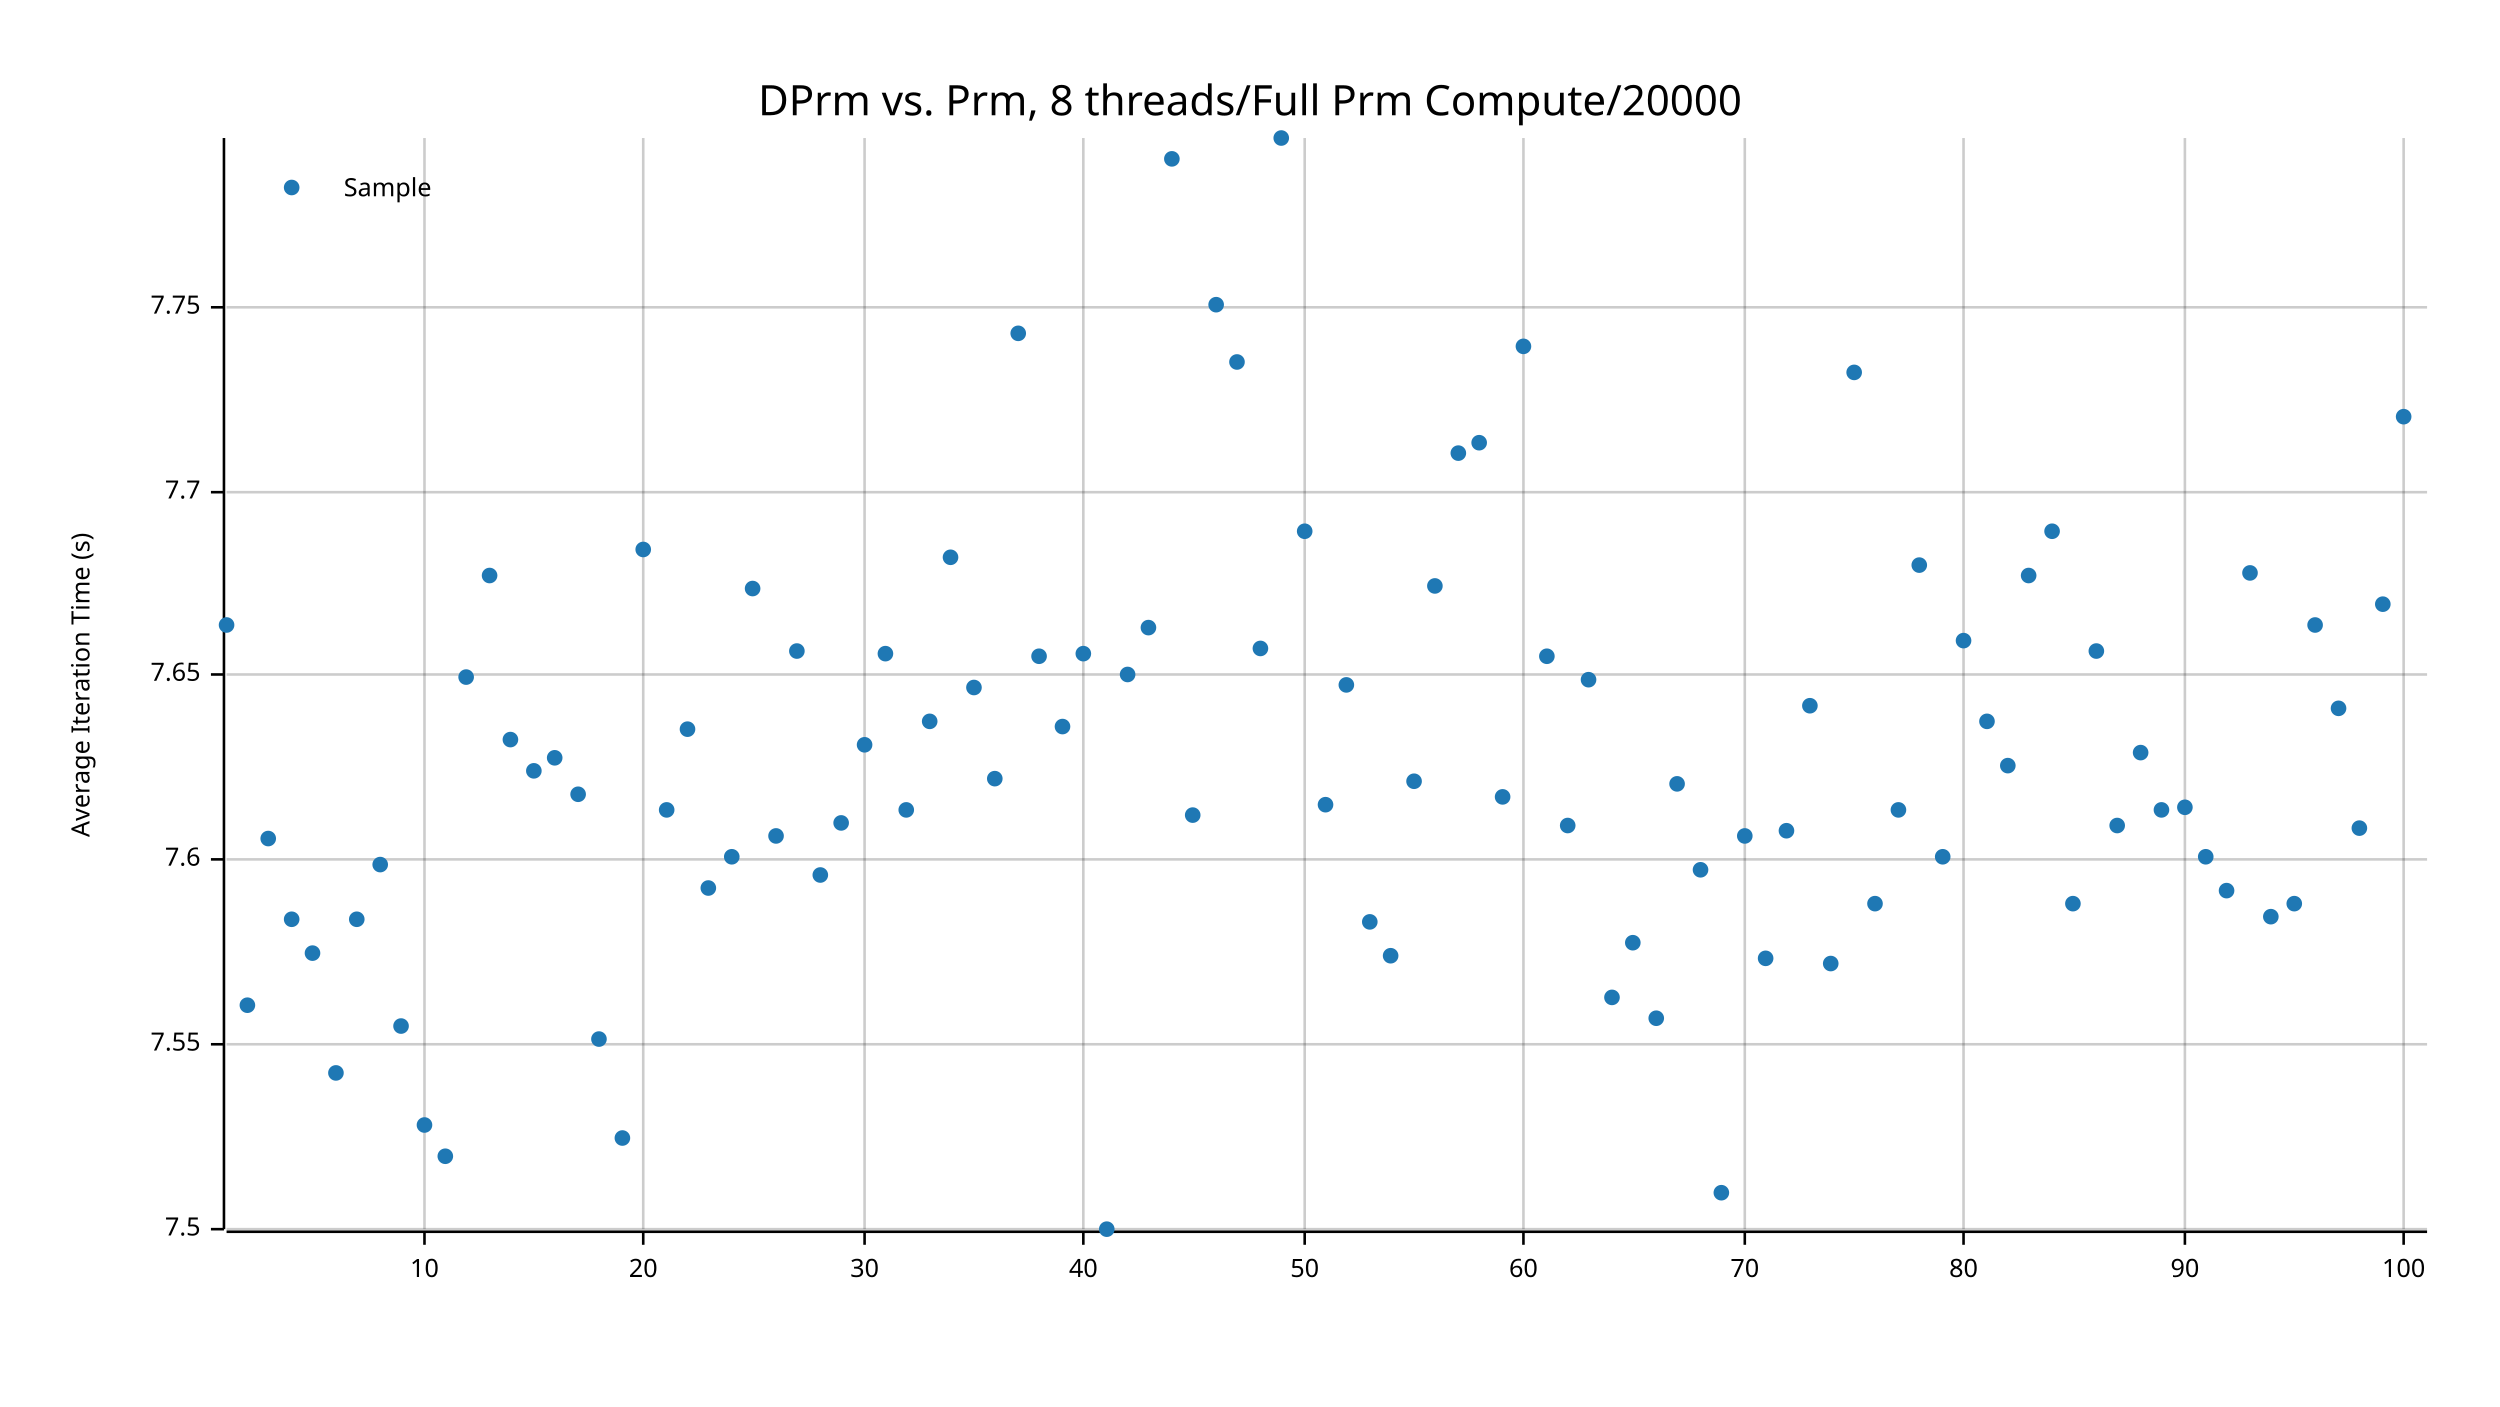
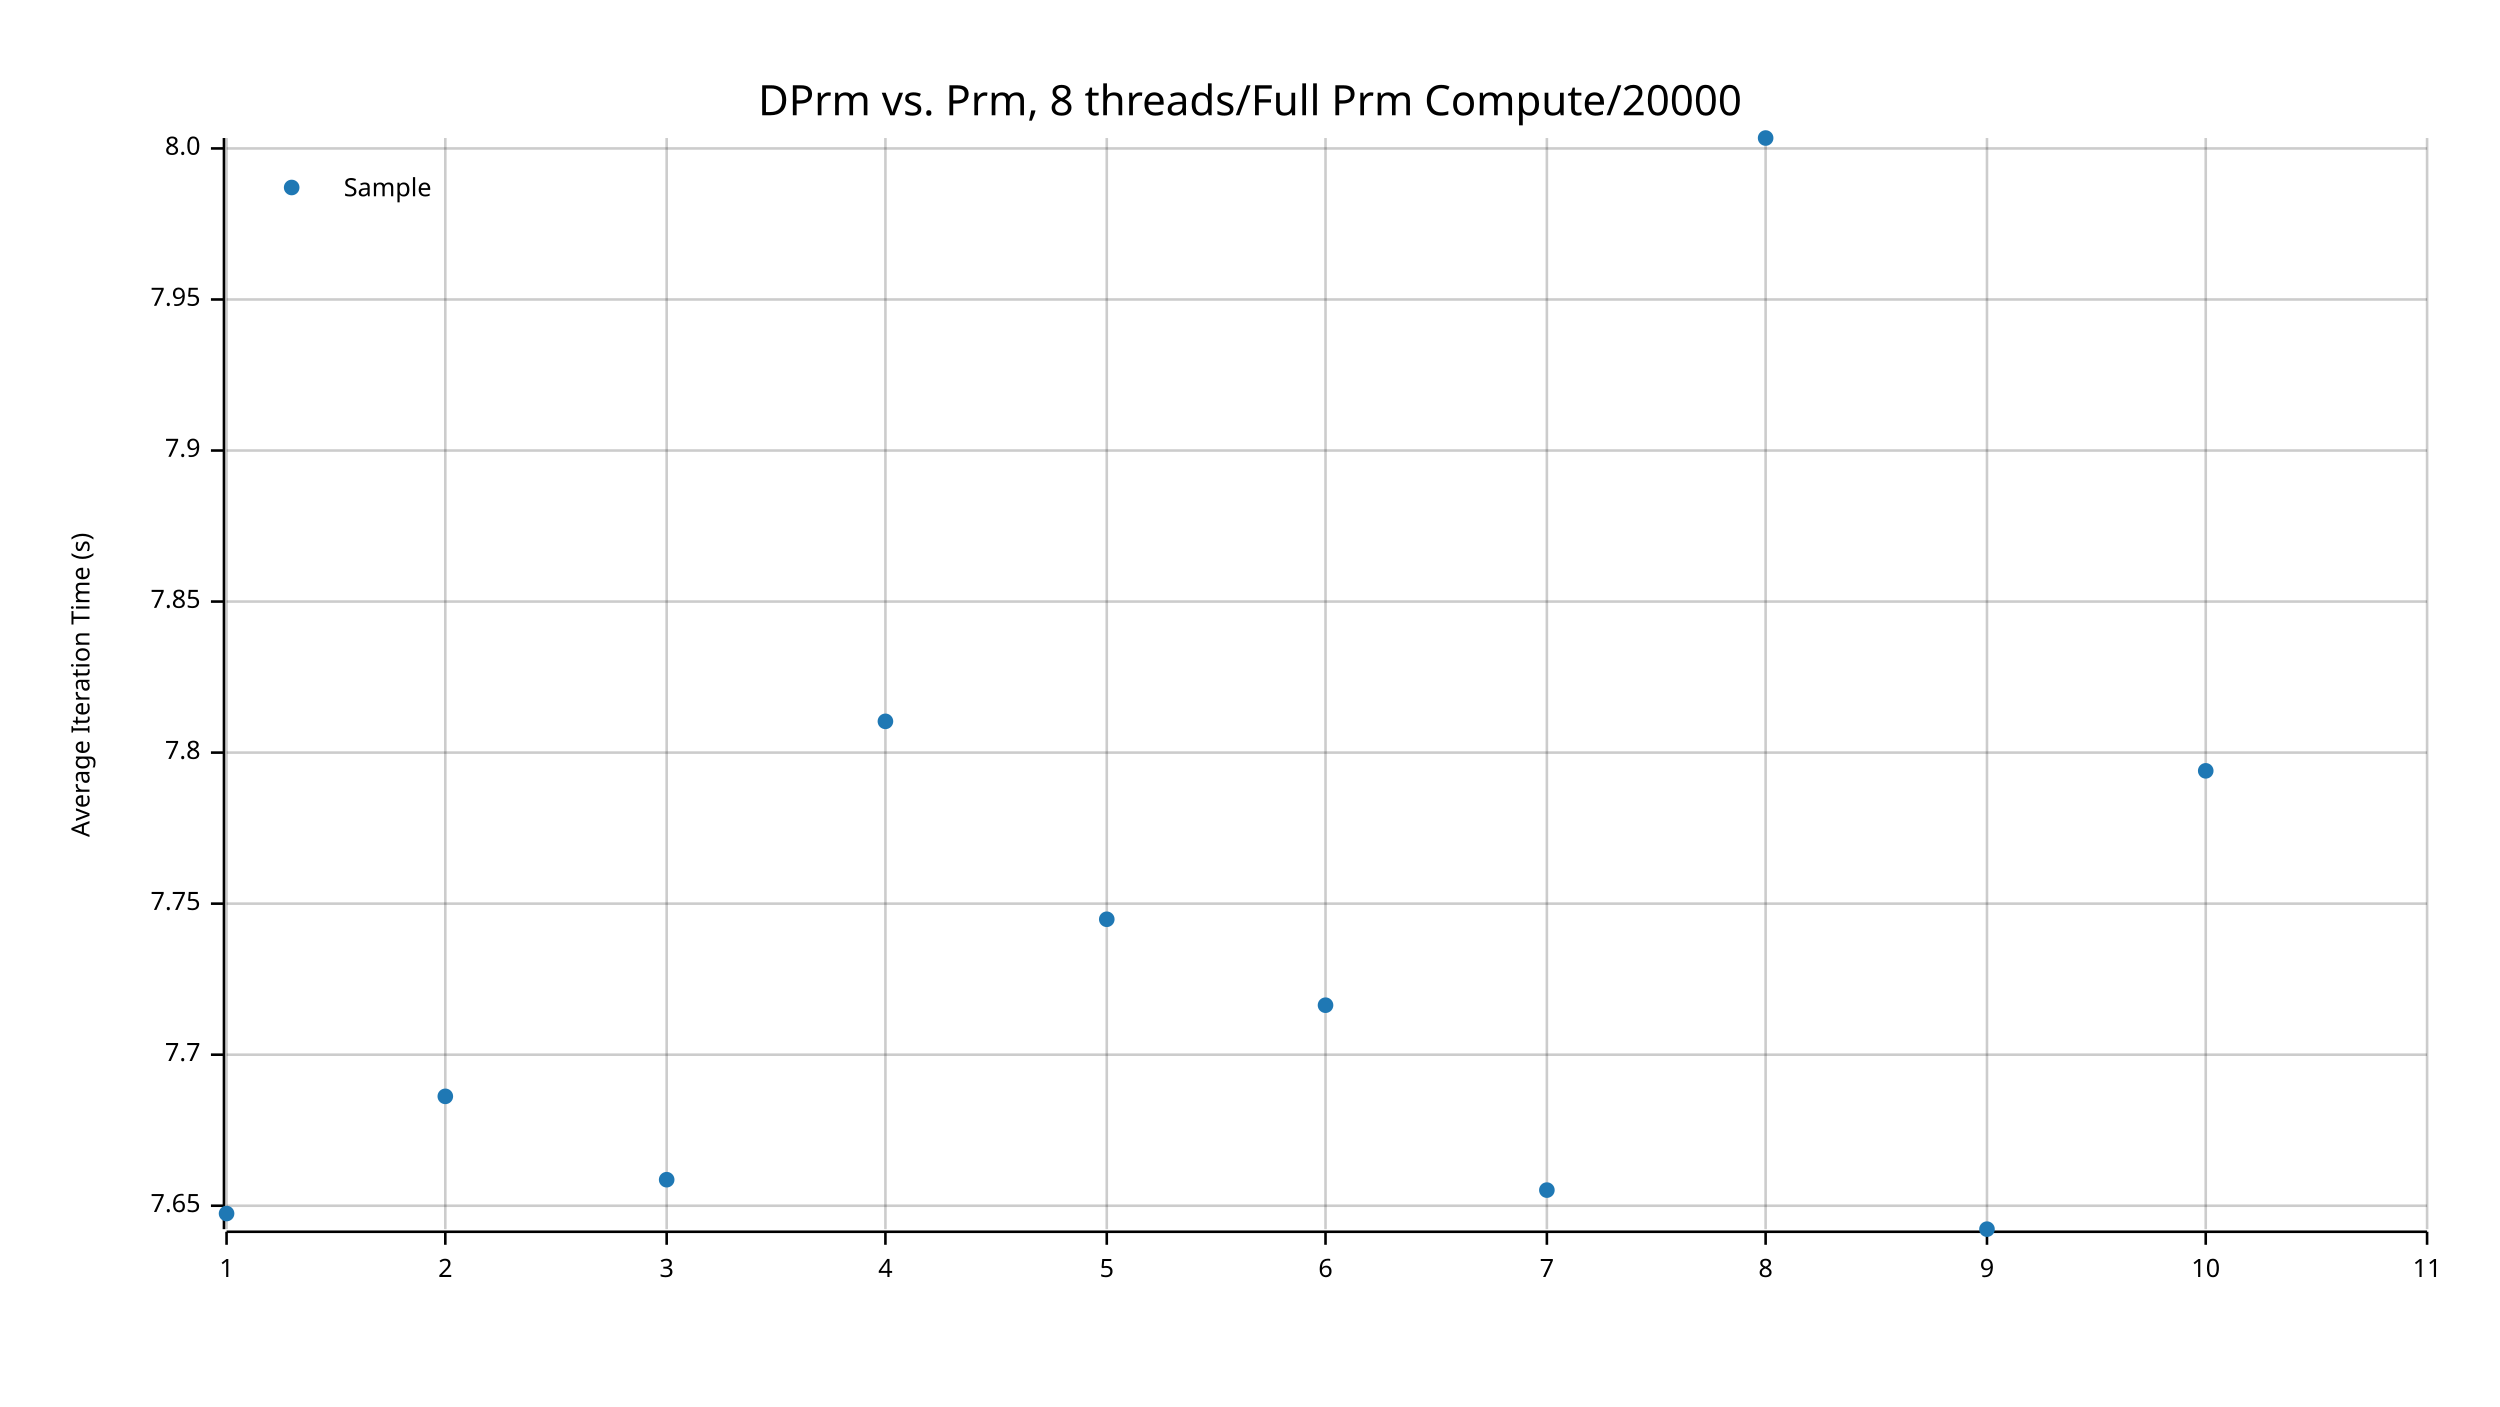
<svg xmlns="http://www.w3.org/2000/svg" width="960" height="540" viewBox="0 0 960 540">
  <text x="480" y="32" dy="0.76em" text-anchor="middle" font-family="sans-serif" font-size="16.129" opacity="1" fill="#000000">
DPrm vs. Prm, 8 threads/Full Prm Compute/20000
</text>
  <text x="27" y="263" dy="0.76em" text-anchor="middle" font-family="sans-serif" font-size="9.677" opacity="1" fill="#000000" transform="rotate(270, 27, 263)">
Average Iteration Time (s)
</text>
-   <line opacity="0.2" stroke="#000000" stroke-width="1" x1="163" y1="472" x2="163" y2="53" />
-   <line opacity="0.2" stroke="#000000" stroke-width="1" x1="247" y1="472" x2="247" y2="53" />
-   <line opacity="0.2" stroke="#000000" stroke-width="1" x1="332" y1="472" x2="332" y2="53" />
-   <line opacity="0.2" stroke="#000000" stroke-width="1" x1="416" y1="472" x2="416" y2="53" />
-   <line opacity="0.2" stroke="#000000" stroke-width="1" x1="501" y1="472" x2="501" y2="53" />
-   <line opacity="0.2" stroke="#000000" stroke-width="1" x1="585" y1="472" x2="585" y2="53" />
-   <line opacity="0.2" stroke="#000000" stroke-width="1" x1="670" y1="472" x2="670" y2="53" />
-   <line opacity="0.2" stroke="#000000" stroke-width="1" x1="754" y1="472" x2="754" y2="53" />
-   <line opacity="0.2" stroke="#000000" stroke-width="1" x1="839" y1="472" x2="839" y2="53" />
-   <line opacity="0.2" stroke="#000000" stroke-width="1" x1="923" y1="472" x2="923" y2="53" />
-   <line opacity="0.2" stroke="#000000" stroke-width="1" x1="87" y1="472" x2="932" y2="472" />
-   <line opacity="0.2" stroke="#000000" stroke-width="1" x1="87" y1="401" x2="932" y2="401" />
-   <line opacity="0.2" stroke="#000000" stroke-width="1" x1="87" y1="330" x2="932" y2="330" />
-   <line opacity="0.2" stroke="#000000" stroke-width="1" x1="87" y1="259" x2="932" y2="259" />
-   <line opacity="0.2" stroke="#000000" stroke-width="1" x1="87" y1="189" x2="932" y2="189" />
-   <line opacity="0.2" stroke="#000000" stroke-width="1" x1="87" y1="118" x2="932" y2="118" />
+   <line opacity="0.2" stroke="#000000" stroke-width="1" x1="87" y1="472" x2="87" y2="53" />
+   <line opacity="0.2" stroke="#000000" stroke-width="1" x1="171" y1="472" x2="171" y2="53" />
+   <line opacity="0.2" stroke="#000000" stroke-width="1" x1="256" y1="472" x2="256" y2="53" />
+   <line opacity="0.2" stroke="#000000" stroke-width="1" x1="340" y1="472" x2="340" y2="53" />
+   <line opacity="0.2" stroke="#000000" stroke-width="1" x1="425" y1="472" x2="425" y2="53" />
+   <line opacity="0.2" stroke="#000000" stroke-width="1" x1="509" y1="472" x2="509" y2="53" />
+   <line opacity="0.2" stroke="#000000" stroke-width="1" x1="594" y1="472" x2="594" y2="53" />
+   <line opacity="0.2" stroke="#000000" stroke-width="1" x1="678" y1="472" x2="678" y2="53" />
+   <line opacity="0.2" stroke="#000000" stroke-width="1" x1="763" y1="472" x2="763" y2="53" />
+   <line opacity="0.2" stroke="#000000" stroke-width="1" x1="847" y1="472" x2="847" y2="53" />
+   <line opacity="0.2" stroke="#000000" stroke-width="1" x1="932" y1="472" x2="932" y2="53" />
+   <line opacity="0.2" stroke="#000000" stroke-width="1" x1="87" y1="463" x2="932" y2="463" />
+   <line opacity="0.2" stroke="#000000" stroke-width="1" x1="87" y1="405" x2="932" y2="405" />
+   <line opacity="0.2" stroke="#000000" stroke-width="1" x1="87" y1="347" x2="932" y2="347" />
+   <line opacity="0.2" stroke="#000000" stroke-width="1" x1="87" y1="289" x2="932" y2="289" />
+   <line opacity="0.2" stroke="#000000" stroke-width="1" x1="87" y1="231" x2="932" y2="231" />
+   <line opacity="0.2" stroke="#000000" stroke-width="1" x1="87" y1="173" x2="932" y2="173" />
+   <line opacity="0.2" stroke="#000000" stroke-width="1" x1="87" y1="115" x2="932" y2="115" />
+   <line opacity="0.2" stroke="#000000" stroke-width="1" x1="87" y1="57" x2="932" y2="57" />
  <polyline fill="none" opacity="1" stroke="#000000" stroke-width="1" points="86,53 86,472 " />
-   <text x="77" y="472" dy="0.5ex" text-anchor="end" font-family="sans-serif" font-size="9.677" opacity="1" fill="#000000">
- 7.5
- </text>
-   <polyline fill="none" opacity="1" stroke="#000000" stroke-width="1" points="81,472 86,472 " />
-   <text x="77" y="401" dy="0.5ex" text-anchor="end" font-family="sans-serif" font-size="9.677" opacity="1" fill="#000000">
- 7.55
- </text>
-   <polyline fill="none" opacity="1" stroke="#000000" stroke-width="1" points="81,401 86,401 " />
-   <text x="77" y="330" dy="0.5ex" text-anchor="end" font-family="sans-serif" font-size="9.677" opacity="1" fill="#000000">
- 7.6
- </text>
-   <polyline fill="none" opacity="1" stroke="#000000" stroke-width="1" points="81,330 86,330 " />
-   <text x="77" y="259" dy="0.5ex" text-anchor="end" font-family="sans-serif" font-size="9.677" opacity="1" fill="#000000">
+   <text x="77" y="463" dy="0.5ex" text-anchor="end" font-family="sans-serif" font-size="9.677" opacity="1" fill="#000000">
7.65
</text>
-   <polyline fill="none" opacity="1" stroke="#000000" stroke-width="1" points="81,259 86,259 " />
-   <text x="77" y="189" dy="0.5ex" text-anchor="end" font-family="sans-serif" font-size="9.677" opacity="1" fill="#000000">
+   <polyline fill="none" opacity="1" stroke="#000000" stroke-width="1" points="81,463 86,463 " />
+   <text x="77" y="405" dy="0.5ex" text-anchor="end" font-family="sans-serif" font-size="9.677" opacity="1" fill="#000000">
7.7
</text>
-   <polyline fill="none" opacity="1" stroke="#000000" stroke-width="1" points="81,189 86,189 " />
-   <text x="77" y="118" dy="0.5ex" text-anchor="end" font-family="sans-serif" font-size="9.677" opacity="1" fill="#000000">
+   <polyline fill="none" opacity="1" stroke="#000000" stroke-width="1" points="81,405 86,405 " />
+   <text x="77" y="347" dy="0.5ex" text-anchor="end" font-family="sans-serif" font-size="9.677" opacity="1" fill="#000000">
7.75
</text>
-   <polyline fill="none" opacity="1" stroke="#000000" stroke-width="1" points="81,118 86,118 " />
+   <polyline fill="none" opacity="1" stroke="#000000" stroke-width="1" points="81,347 86,347 " />
+   <text x="77" y="289" dy="0.5ex" text-anchor="end" font-family="sans-serif" font-size="9.677" opacity="1" fill="#000000">
+ 7.8
+ </text>
+   <polyline fill="none" opacity="1" stroke="#000000" stroke-width="1" points="81,289 86,289 " />
+   <text x="77" y="231" dy="0.5ex" text-anchor="end" font-family="sans-serif" font-size="9.677" opacity="1" fill="#000000">
+ 7.85
+ </text>
+   <polyline fill="none" opacity="1" stroke="#000000" stroke-width="1" points="81,231 86,231 " />
+   <text x="77" y="173" dy="0.5ex" text-anchor="end" font-family="sans-serif" font-size="9.677" opacity="1" fill="#000000">
+ 7.9
+ </text>
+   <polyline fill="none" opacity="1" stroke="#000000" stroke-width="1" points="81,173 86,173 " />
+   <text x="77" y="115" dy="0.5ex" text-anchor="end" font-family="sans-serif" font-size="9.677" opacity="1" fill="#000000">
+ 7.95
+ </text>
+   <polyline fill="none" opacity="1" stroke="#000000" stroke-width="1" points="81,115 86,115 " />
+   <text x="77" y="57" dy="0.5ex" text-anchor="end" font-family="sans-serif" font-size="9.677" opacity="1" fill="#000000">
+ 8.0
+ </text>
+   <polyline fill="none" opacity="1" stroke="#000000" stroke-width="1" points="81,57 86,57 " />
  <polyline fill="none" opacity="1" stroke="#000000" stroke-width="1" points="87,473 932,473 " />
-   <text x="163" y="483" dy="0.76em" text-anchor="middle" font-family="sans-serif" font-size="9.677" opacity="1" fill="#000000">
+   <text x="87" y="483" dy="0.76em" text-anchor="middle" font-family="sans-serif" font-size="9.677" opacity="1" fill="#000000">
+ 1
+ </text>
+   <polyline fill="none" opacity="1" stroke="#000000" stroke-width="1" points="87,473 87,478 " />
+   <text x="171" y="483" dy="0.76em" text-anchor="middle" font-family="sans-serif" font-size="9.677" opacity="1" fill="#000000">
+ 2
+ </text>
+   <polyline fill="none" opacity="1" stroke="#000000" stroke-width="1" points="171,473 171,478 " />
+   <text x="256" y="483" dy="0.76em" text-anchor="middle" font-family="sans-serif" font-size="9.677" opacity="1" fill="#000000">
+ 3
+ </text>
+   <polyline fill="none" opacity="1" stroke="#000000" stroke-width="1" points="256,473 256,478 " />
+   <text x="340" y="483" dy="0.76em" text-anchor="middle" font-family="sans-serif" font-size="9.677" opacity="1" fill="#000000">
+ 4
+ </text>
+   <polyline fill="none" opacity="1" stroke="#000000" stroke-width="1" points="340,473 340,478 " />
+   <text x="425" y="483" dy="0.76em" text-anchor="middle" font-family="sans-serif" font-size="9.677" opacity="1" fill="#000000">
+ 5
+ </text>
+   <polyline fill="none" opacity="1" stroke="#000000" stroke-width="1" points="425,473 425,478 " />
+   <text x="509" y="483" dy="0.76em" text-anchor="middle" font-family="sans-serif" font-size="9.677" opacity="1" fill="#000000">
+ 6
+ </text>
+   <polyline fill="none" opacity="1" stroke="#000000" stroke-width="1" points="509,473 509,478 " />
+   <text x="594" y="483" dy="0.76em" text-anchor="middle" font-family="sans-serif" font-size="9.677" opacity="1" fill="#000000">
+ 7
+ </text>
+   <polyline fill="none" opacity="1" stroke="#000000" stroke-width="1" points="594,473 594,478 " />
+   <text x="678" y="483" dy="0.76em" text-anchor="middle" font-family="sans-serif" font-size="9.677" opacity="1" fill="#000000">
+ 8
+ </text>
+   <polyline fill="none" opacity="1" stroke="#000000" stroke-width="1" points="678,473 678,478 " />
+   <text x="763" y="483" dy="0.76em" text-anchor="middle" font-family="sans-serif" font-size="9.677" opacity="1" fill="#000000">
+ 9
+ </text>
+   <polyline fill="none" opacity="1" stroke="#000000" stroke-width="1" points="763,473 763,478 " />
+   <text x="847" y="483" dy="0.76em" text-anchor="middle" font-family="sans-serif" font-size="9.677" opacity="1" fill="#000000">
10
</text>
-   <polyline fill="none" opacity="1" stroke="#000000" stroke-width="1" points="163,473 163,478 " />
-   <text x="247" y="483" dy="0.76em" text-anchor="middle" font-family="sans-serif" font-size="9.677" opacity="1" fill="#000000">
- 20
+   <polyline fill="none" opacity="1" stroke="#000000" stroke-width="1" points="847,473 847,478 " />
+   <text x="932" y="483" dy="0.76em" text-anchor="middle" font-family="sans-serif" font-size="9.677" opacity="1" fill="#000000">
+ 11
</text>
-   <polyline fill="none" opacity="1" stroke="#000000" stroke-width="1" points="247,473 247,478 " />
-   <text x="332" y="483" dy="0.76em" text-anchor="middle" font-family="sans-serif" font-size="9.677" opacity="1" fill="#000000">
- 30
- </text>
-   <polyline fill="none" opacity="1" stroke="#000000" stroke-width="1" points="332,473 332,478 " />
-   <text x="416" y="483" dy="0.76em" text-anchor="middle" font-family="sans-serif" font-size="9.677" opacity="1" fill="#000000">
- 40
- </text>
-   <polyline fill="none" opacity="1" stroke="#000000" stroke-width="1" points="416,473 416,478 " />
-   <text x="501" y="483" dy="0.76em" text-anchor="middle" font-family="sans-serif" font-size="9.677" opacity="1" fill="#000000">
- 50
- </text>
-   <polyline fill="none" opacity="1" stroke="#000000" stroke-width="1" points="501,473 501,478 " />
-   <text x="585" y="483" dy="0.76em" text-anchor="middle" font-family="sans-serif" font-size="9.677" opacity="1" fill="#000000">
- 60
- </text>
-   <polyline fill="none" opacity="1" stroke="#000000" stroke-width="1" points="585,473 585,478 " />
-   <text x="670" y="483" dy="0.76em" text-anchor="middle" font-family="sans-serif" font-size="9.677" opacity="1" fill="#000000">
- 70
- </text>
-   <polyline fill="none" opacity="1" stroke="#000000" stroke-width="1" points="670,473 670,478 " />
-   <text x="754" y="483" dy="0.76em" text-anchor="middle" font-family="sans-serif" font-size="9.677" opacity="1" fill="#000000">
- 80
- </text>
-   <polyline fill="none" opacity="1" stroke="#000000" stroke-width="1" points="754,473 754,478 " />
-   <text x="839" y="483" dy="0.76em" text-anchor="middle" font-family="sans-serif" font-size="9.677" opacity="1" fill="#000000">
- 90
- </text>
-   <polyline fill="none" opacity="1" stroke="#000000" stroke-width="1" points="839,473 839,478 " />
-   <text x="923" y="483" dy="0.76em" text-anchor="middle" font-family="sans-serif" font-size="9.677" opacity="1" fill="#000000">
- 100
- </text>
-   <polyline fill="none" opacity="1" stroke="#000000" stroke-width="1" points="923,473 923,478 " />
-   <circle cx="87" cy="240" r="3" opacity="1" fill="#1F78B4" stroke="none" stroke-width="1" />
-   <circle cx="95" cy="386" r="3" opacity="1" fill="#1F78B4" stroke="none" stroke-width="1" />
-   <circle cx="103" cy="322" r="3" opacity="1" fill="#1F78B4" stroke="none" stroke-width="1" />
-   <circle cx="112" cy="353" r="3" opacity="1" fill="#1F78B4" stroke="none" stroke-width="1" />
-   <circle cx="120" cy="366" r="3" opacity="1" fill="#1F78B4" stroke="none" stroke-width="1" />
-   <circle cx="129" cy="412" r="3" opacity="1" fill="#1F78B4" stroke="none" stroke-width="1" />
-   <circle cx="137" cy="353" r="3" opacity="1" fill="#1F78B4" stroke="none" stroke-width="1" />
-   <circle cx="146" cy="332" r="3" opacity="1" fill="#1F78B4" stroke="none" stroke-width="1" />
-   <circle cx="154" cy="394" r="3" opacity="1" fill="#1F78B4" stroke="none" stroke-width="1" />
-   <circle cx="163" cy="432" r="3" opacity="1" fill="#1F78B4" stroke="none" stroke-width="1" />
-   <circle cx="171" cy="444" r="3" opacity="1" fill="#1F78B4" stroke="none" stroke-width="1" />
-   <circle cx="179" cy="260" r="3" opacity="1" fill="#1F78B4" stroke="none" stroke-width="1" />
-   <circle cx="188" cy="221" r="3" opacity="1" fill="#1F78B4" stroke="none" stroke-width="1" />
-   <circle cx="196" cy="284" r="3" opacity="1" fill="#1F78B4" stroke="none" stroke-width="1" />
-   <circle cx="205" cy="296" r="3" opacity="1" fill="#1F78B4" stroke="none" stroke-width="1" />
-   <circle cx="213" cy="291" r="3" opacity="1" fill="#1F78B4" stroke="none" stroke-width="1" />
-   <circle cx="222" cy="305" r="3" opacity="1" fill="#1F78B4" stroke="none" stroke-width="1" />
-   <circle cx="230" cy="399" r="3" opacity="1" fill="#1F78B4" stroke="none" stroke-width="1" />
-   <circle cx="239" cy="437" r="3" opacity="1" fill="#1F78B4" stroke="none" stroke-width="1" />
-   <circle cx="247" cy="211" r="3" opacity="1" fill="#1F78B4" stroke="none" stroke-width="1" />
-   <circle cx="256" cy="311" r="3" opacity="1" fill="#1F78B4" stroke="none" stroke-width="1" />
-   <circle cx="264" cy="280" r="3" opacity="1" fill="#1F78B4" stroke="none" stroke-width="1" />
-   <circle cx="272" cy="341" r="3" opacity="1" fill="#1F78B4" stroke="none" stroke-width="1" />
-   <circle cx="281" cy="329" r="3" opacity="1" fill="#1F78B4" stroke="none" stroke-width="1" />
-   <circle cx="289" cy="226" r="3" opacity="1" fill="#1F78B4" stroke="none" stroke-width="1" />
-   <circle cx="298" cy="321" r="3" opacity="1" fill="#1F78B4" stroke="none" stroke-width="1" />
-   <circle cx="306" cy="250" r="3" opacity="1" fill="#1F78B4" stroke="none" stroke-width="1" />
-   <circle cx="315" cy="336" r="3" opacity="1" fill="#1F78B4" stroke="none" stroke-width="1" />
-   <circle cx="323" cy="316" r="3" opacity="1" fill="#1F78B4" stroke="none" stroke-width="1" />
-   <circle cx="332" cy="286" r="3" opacity="1" fill="#1F78B4" stroke="none" stroke-width="1" />
-   <circle cx="340" cy="251" r="3" opacity="1" fill="#1F78B4" stroke="none" stroke-width="1" />
-   <circle cx="348" cy="311" r="3" opacity="1" fill="#1F78B4" stroke="none" stroke-width="1" />
-   <circle cx="357" cy="277" r="3" opacity="1" fill="#1F78B4" stroke="none" stroke-width="1" />
-   <circle cx="365" cy="214" r="3" opacity="1" fill="#1F78B4" stroke="none" stroke-width="1" />
-   <circle cx="374" cy="264" r="3" opacity="1" fill="#1F78B4" stroke="none" stroke-width="1" />
-   <circle cx="382" cy="299" r="3" opacity="1" fill="#1F78B4" stroke="none" stroke-width="1" />
-   <circle cx="391" cy="128" r="3" opacity="1" fill="#1F78B4" stroke="none" stroke-width="1" />
-   <circle cx="399" cy="252" r="3" opacity="1" fill="#1F78B4" stroke="none" stroke-width="1" />
-   <circle cx="408" cy="279" r="3" opacity="1" fill="#1F78B4" stroke="none" stroke-width="1" />
-   <circle cx="416" cy="251" r="3" opacity="1" fill="#1F78B4" stroke="none" stroke-width="1" />
-   <circle cx="425" cy="472" r="3" opacity="1" fill="#1F78B4" stroke="none" stroke-width="1" />
-   <circle cx="433" cy="259" r="3" opacity="1" fill="#1F78B4" stroke="none" stroke-width="1" />
-   <circle cx="441" cy="241" r="3" opacity="1" fill="#1F78B4" stroke="none" stroke-width="1" />
-   <circle cx="450" cy="61" r="3" opacity="1" fill="#1F78B4" stroke="none" stroke-width="1" />
-   <circle cx="458" cy="313" r="3" opacity="1" fill="#1F78B4" stroke="none" stroke-width="1" />
-   <circle cx="467" cy="117" r="3" opacity="1" fill="#1F78B4" stroke="none" stroke-width="1" />
-   <circle cx="475" cy="139" r="3" opacity="1" fill="#1F78B4" stroke="none" stroke-width="1" />
-   <circle cx="484" cy="249" r="3" opacity="1" fill="#1F78B4" stroke="none" stroke-width="1" />
-   <circle cx="492" cy="53" r="3" opacity="1" fill="#1F78B4" stroke="none" stroke-width="1" />
-   <circle cx="501" cy="204" r="3" opacity="1" fill="#1F78B4" stroke="none" stroke-width="1" />
-   <circle cx="509" cy="309" r="3" opacity="1" fill="#1F78B4" stroke="none" stroke-width="1" />
-   <circle cx="517" cy="263" r="3" opacity="1" fill="#1F78B4" stroke="none" stroke-width="1" />
-   <circle cx="526" cy="354" r="3" opacity="1" fill="#1F78B4" stroke="none" stroke-width="1" />
-   <circle cx="534" cy="367" r="3" opacity="1" fill="#1F78B4" stroke="none" stroke-width="1" />
-   <circle cx="543" cy="300" r="3" opacity="1" fill="#1F78B4" stroke="none" stroke-width="1" />
-   <circle cx="551" cy="225" r="3" opacity="1" fill="#1F78B4" stroke="none" stroke-width="1" />
-   <circle cx="560" cy="174" r="3" opacity="1" fill="#1F78B4" stroke="none" stroke-width="1" />
-   <circle cx="568" cy="170" r="3" opacity="1" fill="#1F78B4" stroke="none" stroke-width="1" />
-   <circle cx="577" cy="306" r="3" opacity="1" fill="#1F78B4" stroke="none" stroke-width="1" />
-   <circle cx="585" cy="133" r="3" opacity="1" fill="#1F78B4" stroke="none" stroke-width="1" />
-   <circle cx="594" cy="252" r="3" opacity="1" fill="#1F78B4" stroke="none" stroke-width="1" />
-   <circle cx="602" cy="317" r="3" opacity="1" fill="#1F78B4" stroke="none" stroke-width="1" />
-   <circle cx="610" cy="261" r="3" opacity="1" fill="#1F78B4" stroke="none" stroke-width="1" />
-   <circle cx="619" cy="383" r="3" opacity="1" fill="#1F78B4" stroke="none" stroke-width="1" />
-   <circle cx="627" cy="362" r="3" opacity="1" fill="#1F78B4" stroke="none" stroke-width="1" />
-   <circle cx="636" cy="391" r="3" opacity="1" fill="#1F78B4" stroke="none" stroke-width="1" />
-   <circle cx="644" cy="301" r="3" opacity="1" fill="#1F78B4" stroke="none" stroke-width="1" />
-   <circle cx="653" cy="334" r="3" opacity="1" fill="#1F78B4" stroke="none" stroke-width="1" />
-   <circle cx="661" cy="458" r="3" opacity="1" fill="#1F78B4" stroke="none" stroke-width="1" />
-   <circle cx="670" cy="321" r="3" opacity="1" fill="#1F78B4" stroke="none" stroke-width="1" />
-   <circle cx="678" cy="368" r="3" opacity="1" fill="#1F78B4" stroke="none" stroke-width="1" />
-   <circle cx="686" cy="319" r="3" opacity="1" fill="#1F78B4" stroke="none" stroke-width="1" />
-   <circle cx="695" cy="271" r="3" opacity="1" fill="#1F78B4" stroke="none" stroke-width="1" />
-   <circle cx="703" cy="370" r="3" opacity="1" fill="#1F78B4" stroke="none" stroke-width="1" />
-   <circle cx="712" cy="143" r="3" opacity="1" fill="#1F78B4" stroke="none" stroke-width="1" />
-   <circle cx="720" cy="347" r="3" opacity="1" fill="#1F78B4" stroke="none" stroke-width="1" />
-   <circle cx="729" cy="311" r="3" opacity="1" fill="#1F78B4" stroke="none" stroke-width="1" />
-   <circle cx="737" cy="217" r="3" opacity="1" fill="#1F78B4" stroke="none" stroke-width="1" />
-   <circle cx="746" cy="329" r="3" opacity="1" fill="#1F78B4" stroke="none" stroke-width="1" />
-   <circle cx="754" cy="246" r="3" opacity="1" fill="#1F78B4" stroke="none" stroke-width="1" />
-   <circle cx="763" cy="277" r="3" opacity="1" fill="#1F78B4" stroke="none" stroke-width="1" />
-   <circle cx="771" cy="294" r="3" opacity="1" fill="#1F78B4" stroke="none" stroke-width="1" />
-   <circle cx="779" cy="221" r="3" opacity="1" fill="#1F78B4" stroke="none" stroke-width="1" />
-   <circle cx="788" cy="204" r="3" opacity="1" fill="#1F78B4" stroke="none" stroke-width="1" />
-   <circle cx="796" cy="347" r="3" opacity="1" fill="#1F78B4" stroke="none" stroke-width="1" />
-   <circle cx="805" cy="250" r="3" opacity="1" fill="#1F78B4" stroke="none" stroke-width="1" />
-   <circle cx="813" cy="317" r="3" opacity="1" fill="#1F78B4" stroke="none" stroke-width="1" />
-   <circle cx="822" cy="289" r="3" opacity="1" fill="#1F78B4" stroke="none" stroke-width="1" />
-   <circle cx="830" cy="311" r="3" opacity="1" fill="#1F78B4" stroke="none" stroke-width="1" />
-   <circle cx="839" cy="310" r="3" opacity="1" fill="#1F78B4" stroke="none" stroke-width="1" />
-   <circle cx="847" cy="329" r="3" opacity="1" fill="#1F78B4" stroke="none" stroke-width="1" />
-   <circle cx="855" cy="342" r="3" opacity="1" fill="#1F78B4" stroke="none" stroke-width="1" />
-   <circle cx="864" cy="220" r="3" opacity="1" fill="#1F78B4" stroke="none" stroke-width="1" />
-   <circle cx="872" cy="352" r="3" opacity="1" fill="#1F78B4" stroke="none" stroke-width="1" />
-   <circle cx="881" cy="347" r="3" opacity="1" fill="#1F78B4" stroke="none" stroke-width="1" />
-   <circle cx="889" cy="240" r="3" opacity="1" fill="#1F78B4" stroke="none" stroke-width="1" />
-   <circle cx="898" cy="272" r="3" opacity="1" fill="#1F78B4" stroke="none" stroke-width="1" />
-   <circle cx="906" cy="318" r="3" opacity="1" fill="#1F78B4" stroke="none" stroke-width="1" />
-   <circle cx="915" cy="232" r="3" opacity="1" fill="#1F78B4" stroke="none" stroke-width="1" />
-   <circle cx="923" cy="160" r="3" opacity="1" fill="#1F78B4" stroke="none" stroke-width="1" />
+   <polyline fill="none" opacity="1" stroke="#000000" stroke-width="1" points="932,473 932,478 " />
+   <circle cx="87" cy="466" r="3" opacity="1" fill="#1F78B4" stroke="none" stroke-width="1" />
+   <circle cx="171" cy="421" r="3" opacity="1" fill="#1F78B4" stroke="none" stroke-width="1" />
+   <circle cx="256" cy="453" r="3" opacity="1" fill="#1F78B4" stroke="none" stroke-width="1" />
+   <circle cx="340" cy="277" r="3" opacity="1" fill="#1F78B4" stroke="none" stroke-width="1" />
+   <circle cx="425" cy="353" r="3" opacity="1" fill="#1F78B4" stroke="none" stroke-width="1" />
+   <circle cx="509" cy="386" r="3" opacity="1" fill="#1F78B4" stroke="none" stroke-width="1" />
+   <circle cx="594" cy="457" r="3" opacity="1" fill="#1F78B4" stroke="none" stroke-width="1" />
+   <circle cx="678" cy="53" r="3" opacity="1" fill="#1F78B4" stroke="none" stroke-width="1" />
+   <circle cx="763" cy="472" r="3" opacity="1" fill="#1F78B4" stroke="none" stroke-width="1" />
+   <circle cx="847" cy="296" r="3" opacity="1" fill="#1F78B4" stroke="none" stroke-width="1" />
  <text x="132" y="68" dy="0.76em" text-anchor="start" font-family="sans-serif" font-size="9.677" opacity="1" fill="#000000">
Sample
</text>
  <circle cx="112" cy="72" r="3" opacity="1" fill="#1F78B4" stroke="none" stroke-width="1" />
</svg>
